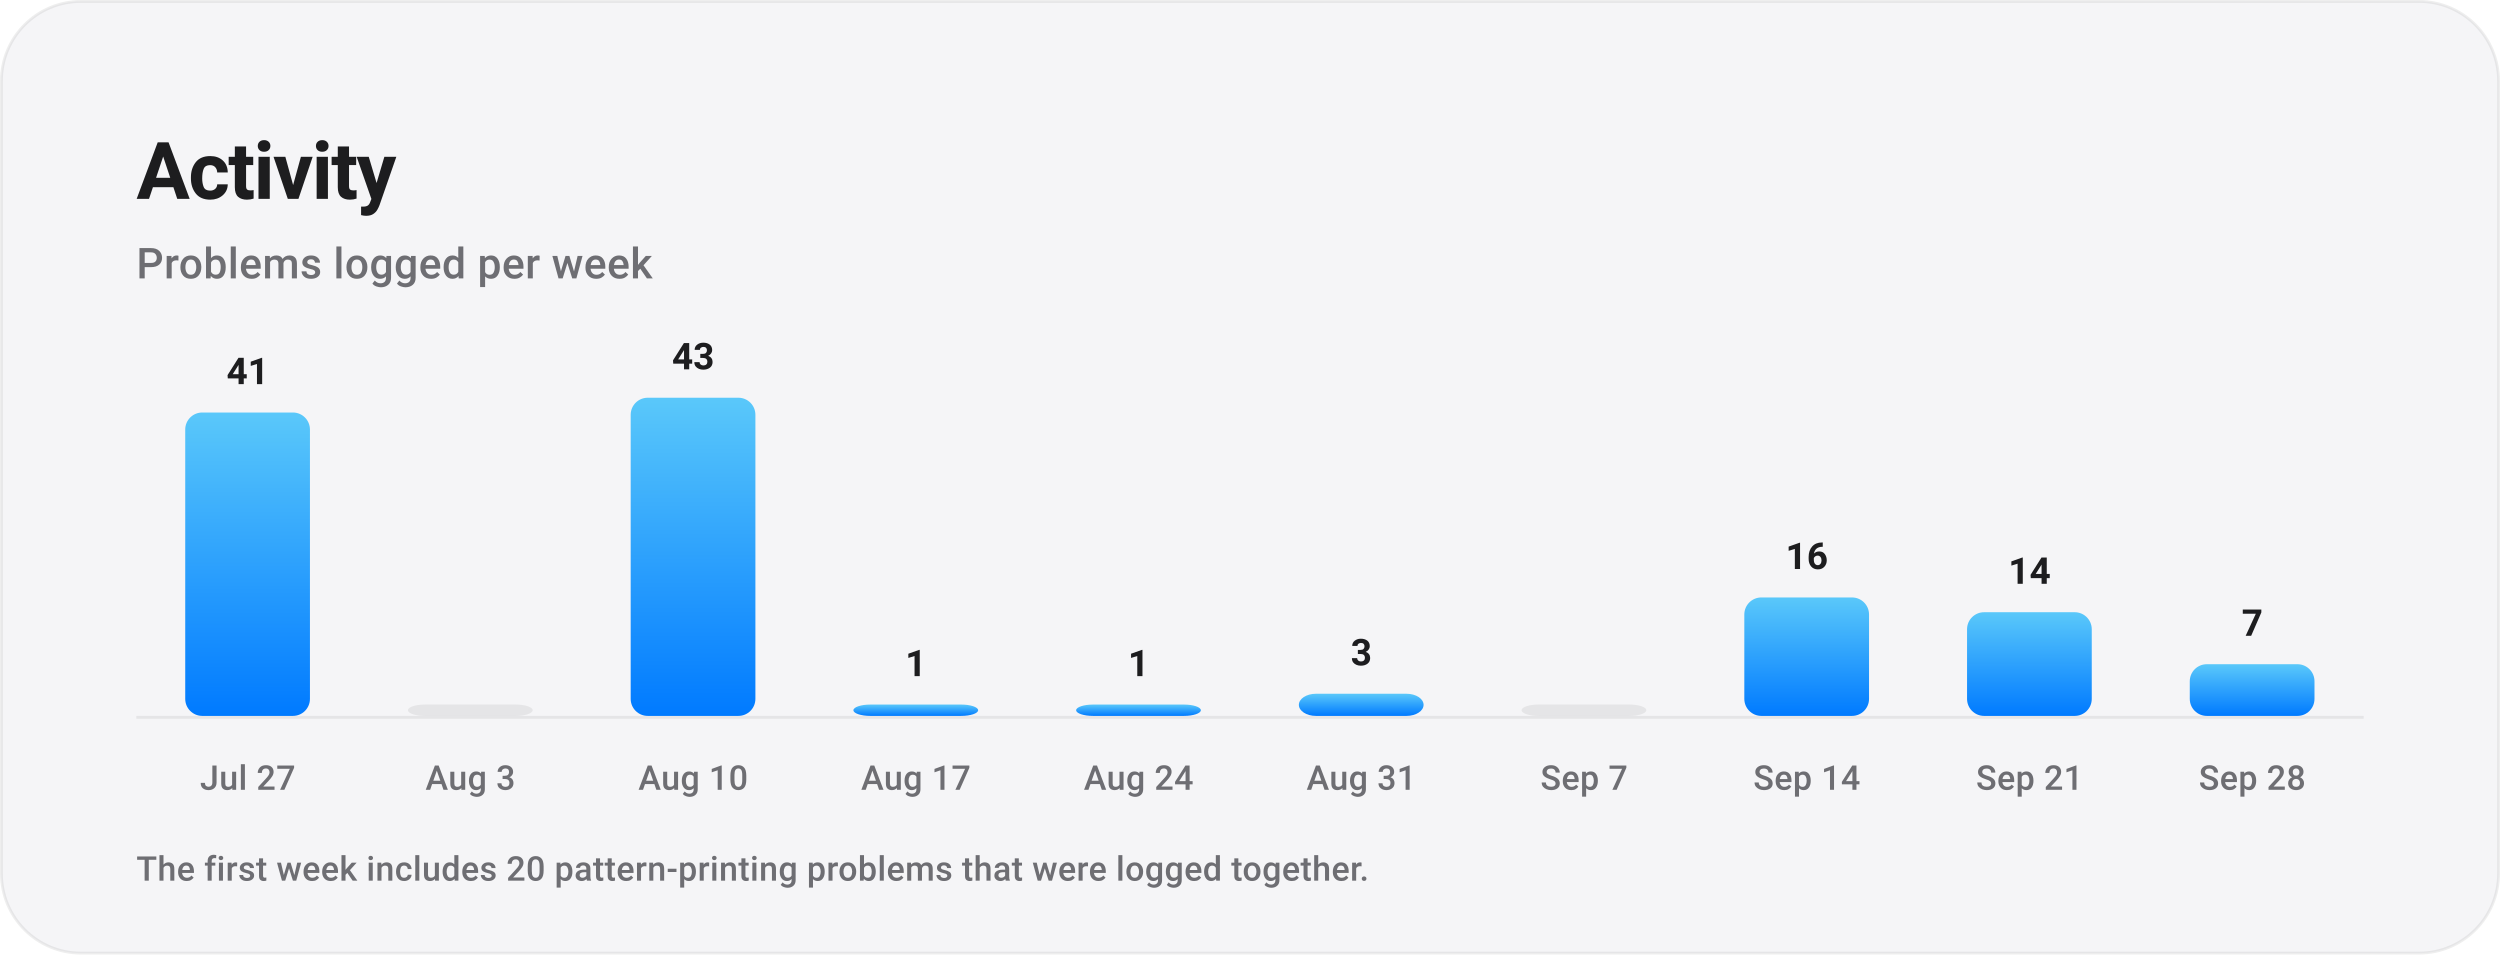
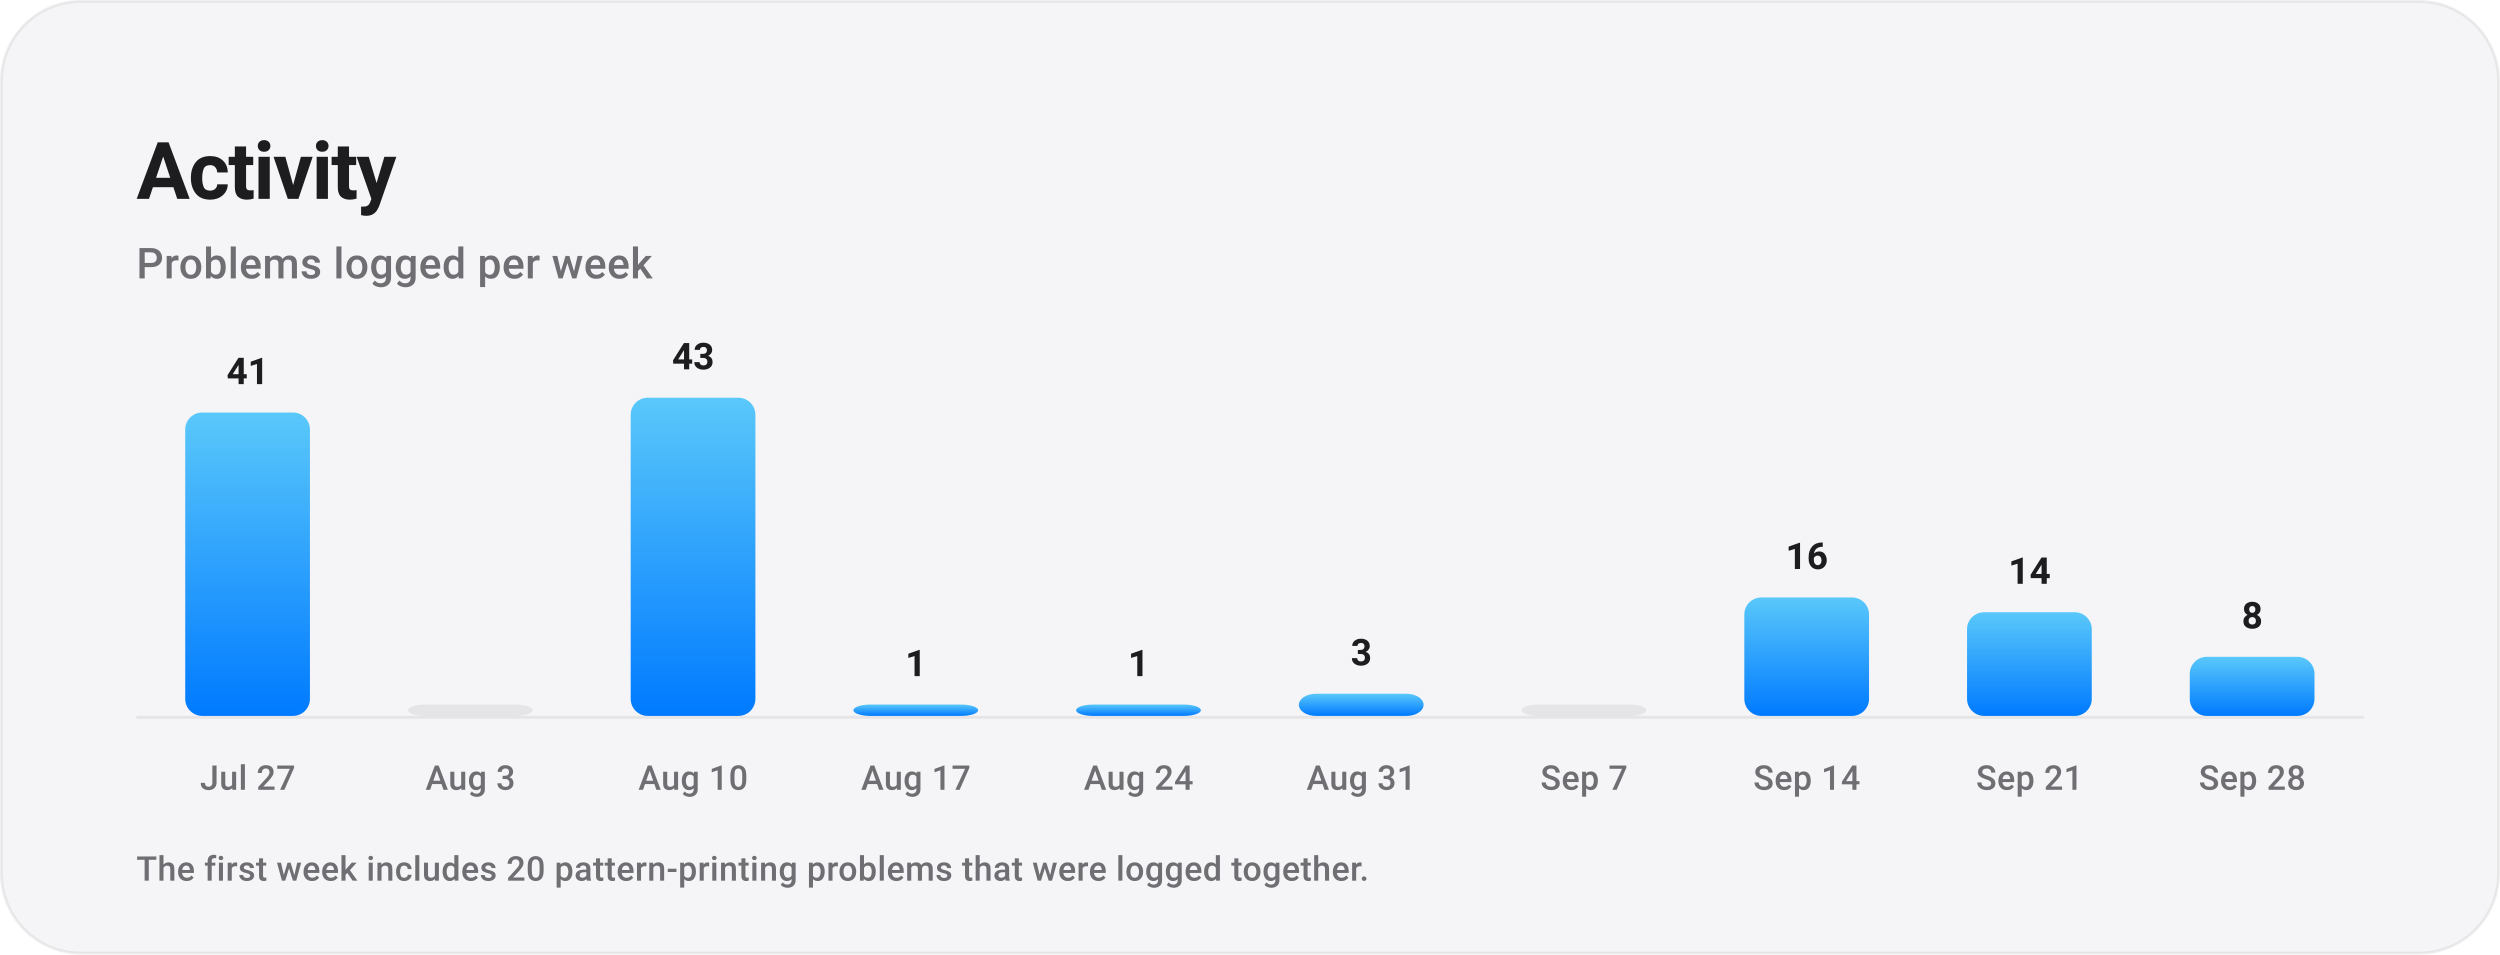
<svg xmlns="http://www.w3.org/2000/svg" width="880" height="336" viewBox="0 0 880 336" role="img" aria-labelledby="t d">
  <defs>
    <style>
text { font-family: -apple-system, BlinkMacSystemFont, "SF Pro Display", "SF Pro Text", "Segoe UI Variable Display", "Segoe UI", system-ui, Roboto, Helvetica, Arial, sans-serif; }
.num { font-variant-numeric: tabular-nums; }
@keyframes grow { from { transform: scaleX(0); } to { transform: scaleX(1); } }
@keyframes rise { from { transform: scaleY(0); } to { transform: scaleY(1); } }
@keyframes pop { from { opacity: 0; transform: scale(.92); } to { opacity: 1; transform: scale(1); } }
@keyframes fade { from { opacity: 0; transform: translateY(6px); } to { opacity: 1; transform: translateY(0); } }
.grow { transform-box: fill-box; transform-origin: 0% 50%; animation: grow .8s cubic-bezier(.22,1,.36,1) both; }
.rise { transform-box: fill-box; transform-origin: 50% 100%; animation: rise .8s cubic-bezier(.22,1,.36,1) both; }
.pop { transform-box: fill-box; transform-origin: 50% 50%; animation: pop .8s cubic-bezier(.22,1,.36,1) both; }
.fade { animation: fade .7s cubic-bezier(.22,1,.36,1) both; }
@media (prefers-reduced-motion: reduce) { .grow, .rise, .pop { transform-box: fill-box; transform-origin: 50% 50%; animation: pop .8s cubic-bezier(.22,1,.36,1) both; }
.fade { animation: none; } }
</style>
    <linearGradient id="acc" x1="0" y1="0" x2="1" y2="0">
      <stop offset="0" stop-color="#007AFF" />
      <stop offset="1" stop-color="#5AC8FA" />
    </linearGradient>
    <linearGradient id="accv" x1="0" y1="1" x2="0" y2="0">
      <stop offset="0" stop-color="#007AFF" />
      <stop offset="1" stop-color="#5AC8FA" />
    </linearGradient>
  </defs>
  <rect x="0.5" y="0.5" width="879" height="335" rx="28" fill="#F5F5F7" stroke="rgba(0,0,0,0.07)" />
  <text x="48" y="70" font-size="28" font-weight="700" fill="#1D1D1F" text-anchor="start" letter-spacing="-0.02em">Activity</text>
  <text x="48" y="98" font-size="15" font-weight="500" fill="#6E6E73" text-anchor="start" letter-spacing="0.01em">Problems logged per week</text>
  <line x1="48" y1="252.5" x2="832" y2="252.5" stroke="rgba(0,0,0,0.07)" />
  <rect class="rise" style="animation-delay:0ms" x="65.2" y="145.2" width="43.9" height="106.8" rx="6" fill="url(#accv)" />
  <text x="87.2" y="135.2" font-size="13" font-weight="650" fill="#1D1D1F" text-anchor="middle" letter-spacing="0.0em" class="num">41</text>
  <text x="87.2" y="278" font-size="12" font-weight="500" fill="#6E6E73" text-anchor="middle" letter-spacing="0.01em">Jul 27</text>
  <rect class="rise" style="animation-delay:50ms" x="143.6" y="248.0" width="43.9" height="4.0" rx="6" fill="rgba(0,0,0,0.07)" />
  <text x="165.6" y="278" font-size="12" font-weight="500" fill="#6E6E73" text-anchor="middle" letter-spacing="0.01em">Aug 3</text>
  <rect class="rise" style="animation-delay:100ms" x="222.0" y="140.0" width="43.9" height="112.0" rx="6" fill="url(#accv)" />
  <text x="244.0" y="130.0" font-size="13" font-weight="650" fill="#1D1D1F" text-anchor="middle" letter-spacing="0.0em" class="num">43</text>
  <text x="244.0" y="278" font-size="12" font-weight="500" fill="#6E6E73" text-anchor="middle" letter-spacing="0.01em">Aug 10</text>
  <rect class="rise" style="animation-delay:150ms" x="300.4" y="248.0" width="43.9" height="4.0" rx="6" fill="url(#accv)" />
  <text x="322.4" y="238.0" font-size="13" font-weight="650" fill="#1D1D1F" text-anchor="middle" letter-spacing="0.0em" class="num">1</text>
  <text x="322.4" y="278" font-size="12" font-weight="500" fill="#6E6E73" text-anchor="middle" letter-spacing="0.01em">Aug 17</text>
  <rect class="rise" style="animation-delay:200ms" x="378.8" y="248.0" width="43.9" height="4.0" rx="6" fill="url(#accv)" />
  <text x="400.8" y="238.0" font-size="13" font-weight="650" fill="#1D1D1F" text-anchor="middle" letter-spacing="0.0em" class="num">1</text>
  <text x="400.8" y="278" font-size="12" font-weight="500" fill="#6E6E73" text-anchor="middle" letter-spacing="0.01em">Aug 24</text>
  <rect class="rise" style="animation-delay:250ms" x="457.2" y="244.2" width="43.9" height="7.8" rx="6" fill="url(#accv)" />
  <text x="479.2" y="234.2" font-size="13" font-weight="650" fill="#1D1D1F" text-anchor="middle" letter-spacing="0.0em" class="num">3</text>
  <text x="479.2" y="278" font-size="12" font-weight="500" fill="#6E6E73" text-anchor="middle" letter-spacing="0.01em">Aug 31</text>
  <rect class="rise" style="animation-delay:300ms" x="535.6" y="248.0" width="43.9" height="4.0" rx="6" fill="rgba(0,0,0,0.07)" />
  <text x="557.6" y="278" font-size="12" font-weight="500" fill="#6E6E73" text-anchor="middle" letter-spacing="0.01em">Sep 7</text>
  <rect class="rise" style="animation-delay:350ms" x="614.0" y="210.3" width="43.9" height="41.7" rx="6" fill="url(#accv)" />
  <text x="636.0" y="200.3" font-size="13" font-weight="650" fill="#1D1D1F" text-anchor="middle" letter-spacing="0.0em" class="num">16</text>
  <text x="636.0" y="278" font-size="12" font-weight="500" fill="#6E6E73" text-anchor="middle" letter-spacing="0.01em">Sep 14</text>
  <rect class="rise" style="animation-delay:400ms" x="692.4" y="215.5" width="43.9" height="36.5" rx="6" fill="url(#accv)" />
  <text x="714.4" y="205.5" font-size="13" font-weight="650" fill="#1D1D1F" text-anchor="middle" letter-spacing="0.0em" class="num">14</text>
  <text x="714.4" y="278" font-size="12" font-weight="500" fill="#6E6E73" text-anchor="middle" letter-spacing="0.01em">Sep 21</text>
-   <rect class="rise" style="animation-delay:450ms" x="770.8" y="233.8" width="43.9" height="18.2" rx="6" fill="url(#accv)" />
-   <text x="792.8" y="223.8" font-size="13" font-weight="650" fill="#1D1D1F" text-anchor="middle" letter-spacing="0.0em" class="num">7</text>
+   <rect class="rise" style="animation-delay:450ms" x="770.8" y="231.2" width="43.9" height="20.8" rx="6" fill="url(#accv)" />
+   <text x="792.8" y="221.2" font-size="13" font-weight="650" fill="#1D1D1F" text-anchor="middle" letter-spacing="0.0em" class="num">8</text>
  <text x="792.8" y="278" font-size="12" font-weight="500" fill="#6E6E73" text-anchor="middle" letter-spacing="0.01em">Sep 28</text>
  <text x="48" y="310" font-size="12" font-weight="500" fill="#6E6E73" text-anchor="start" letter-spacing="0.01em">The first week includes 20 pattern-printing problems that were logged together.</text>
</svg>
